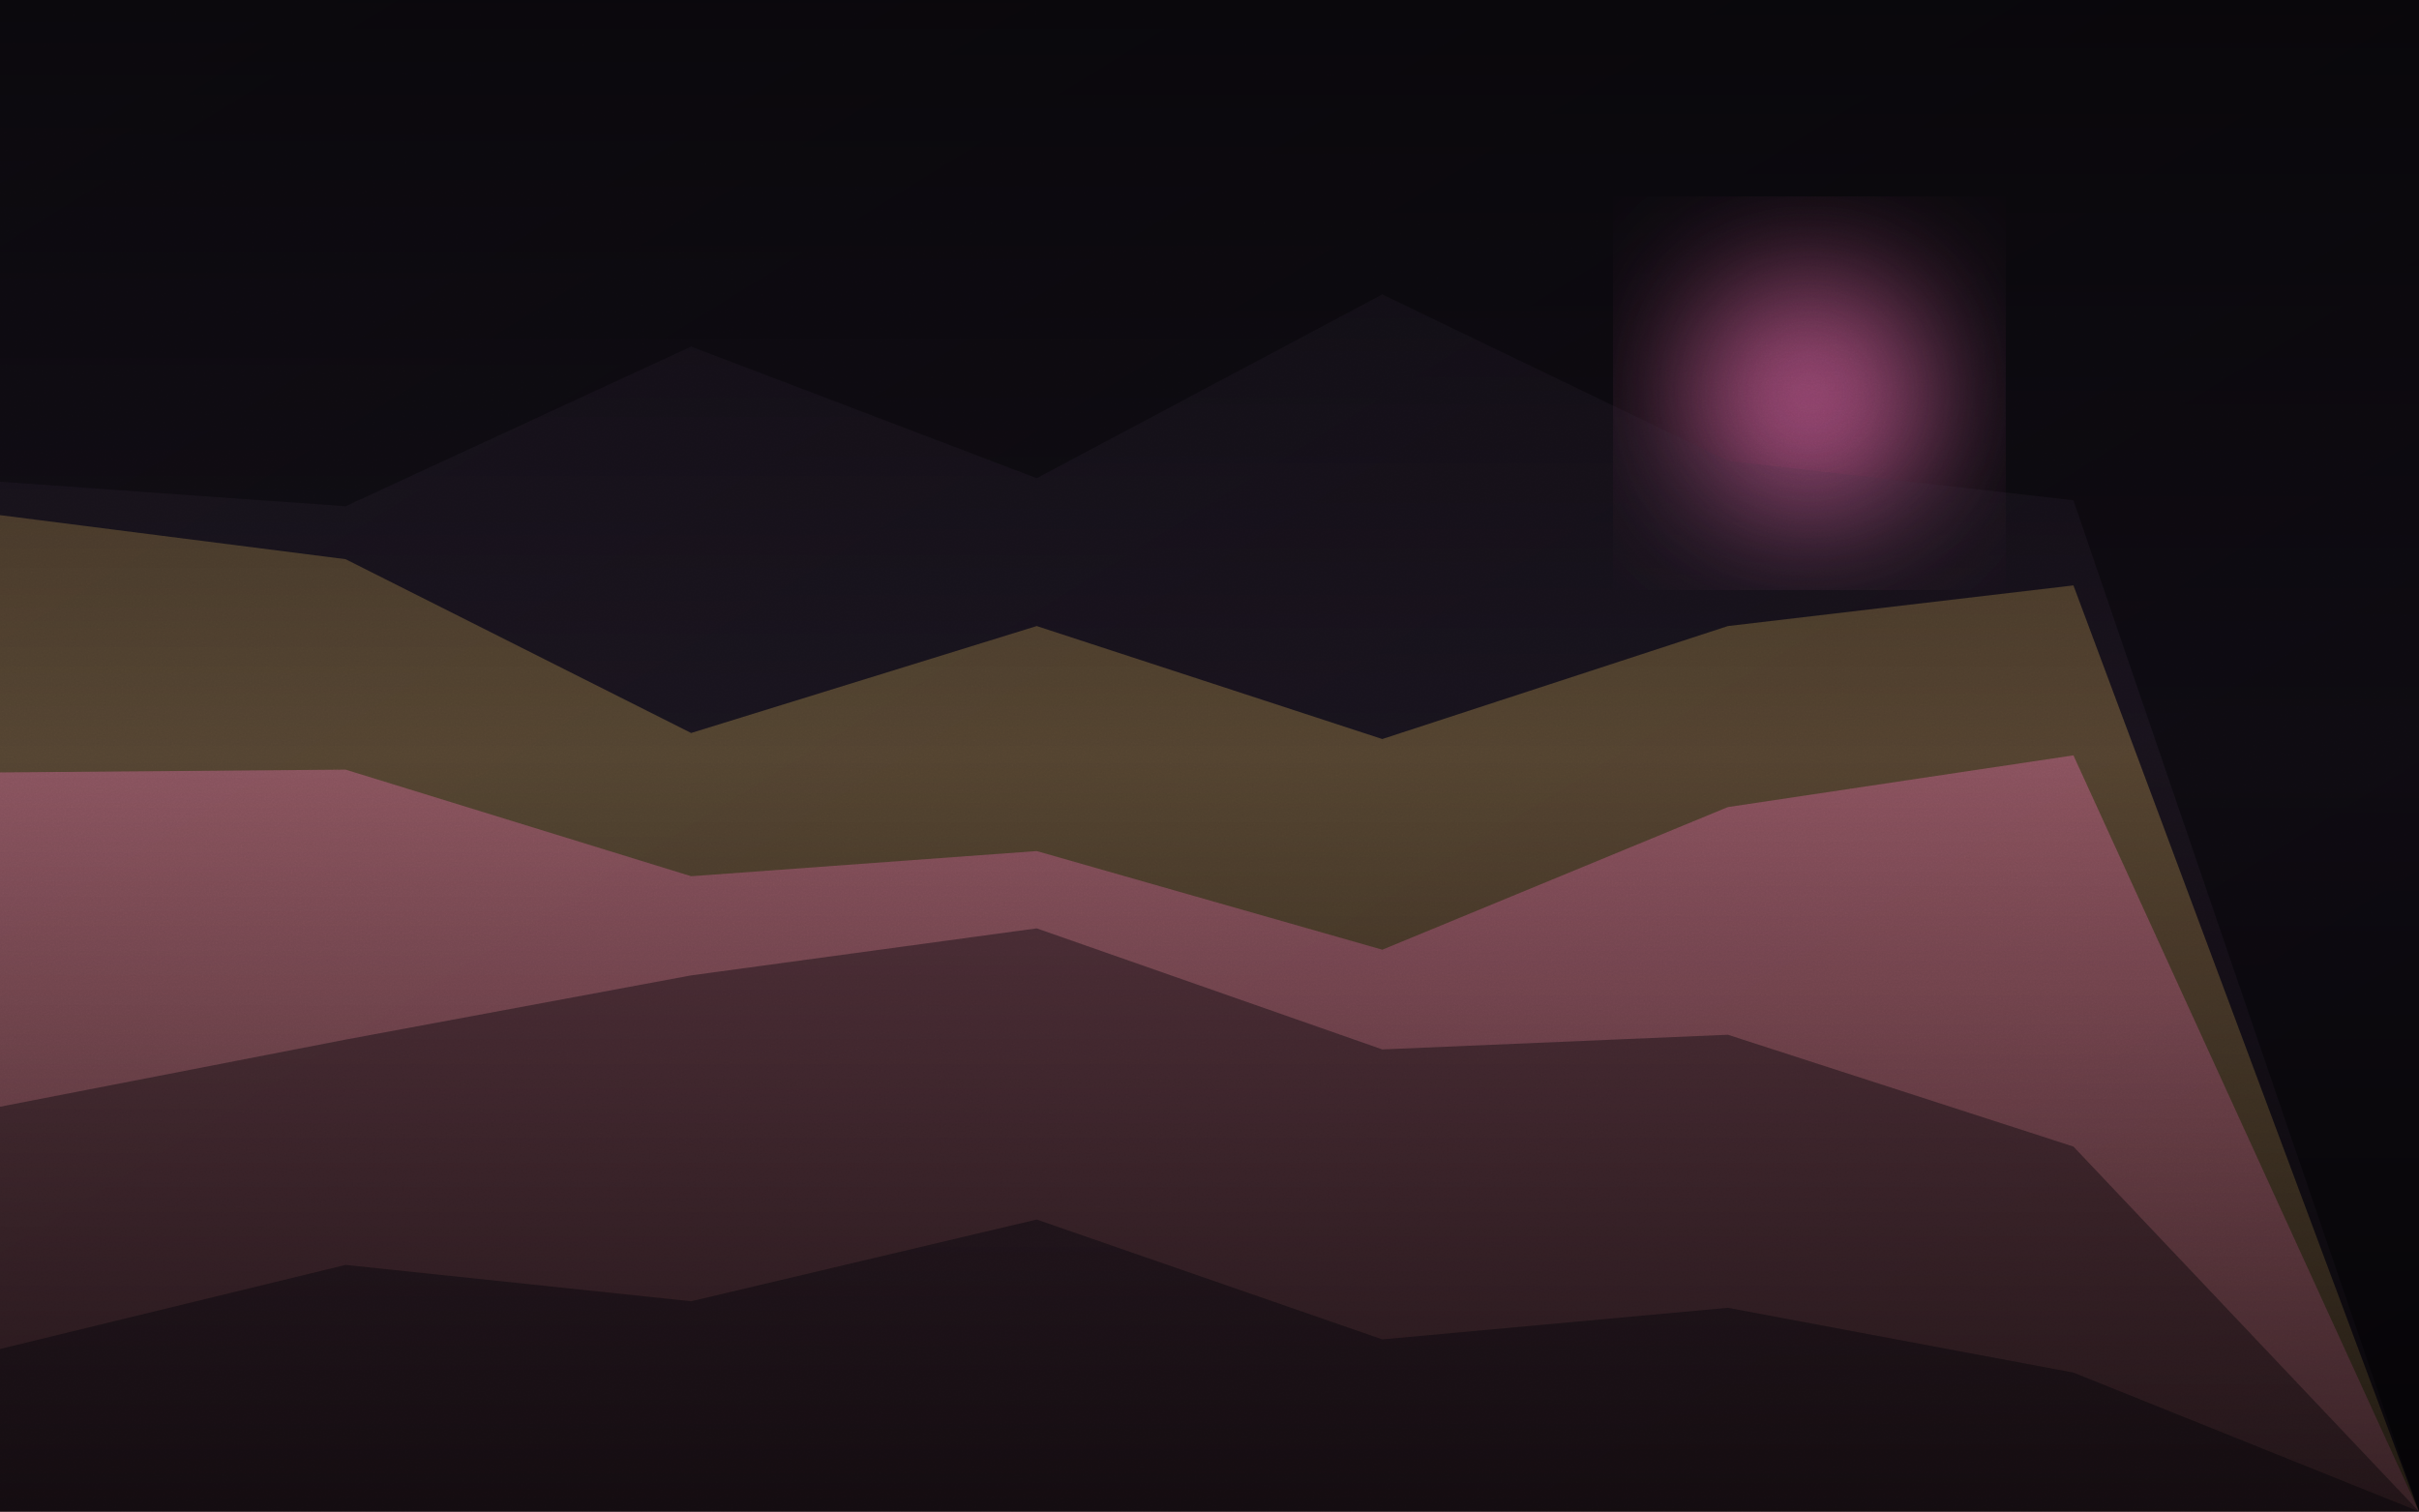
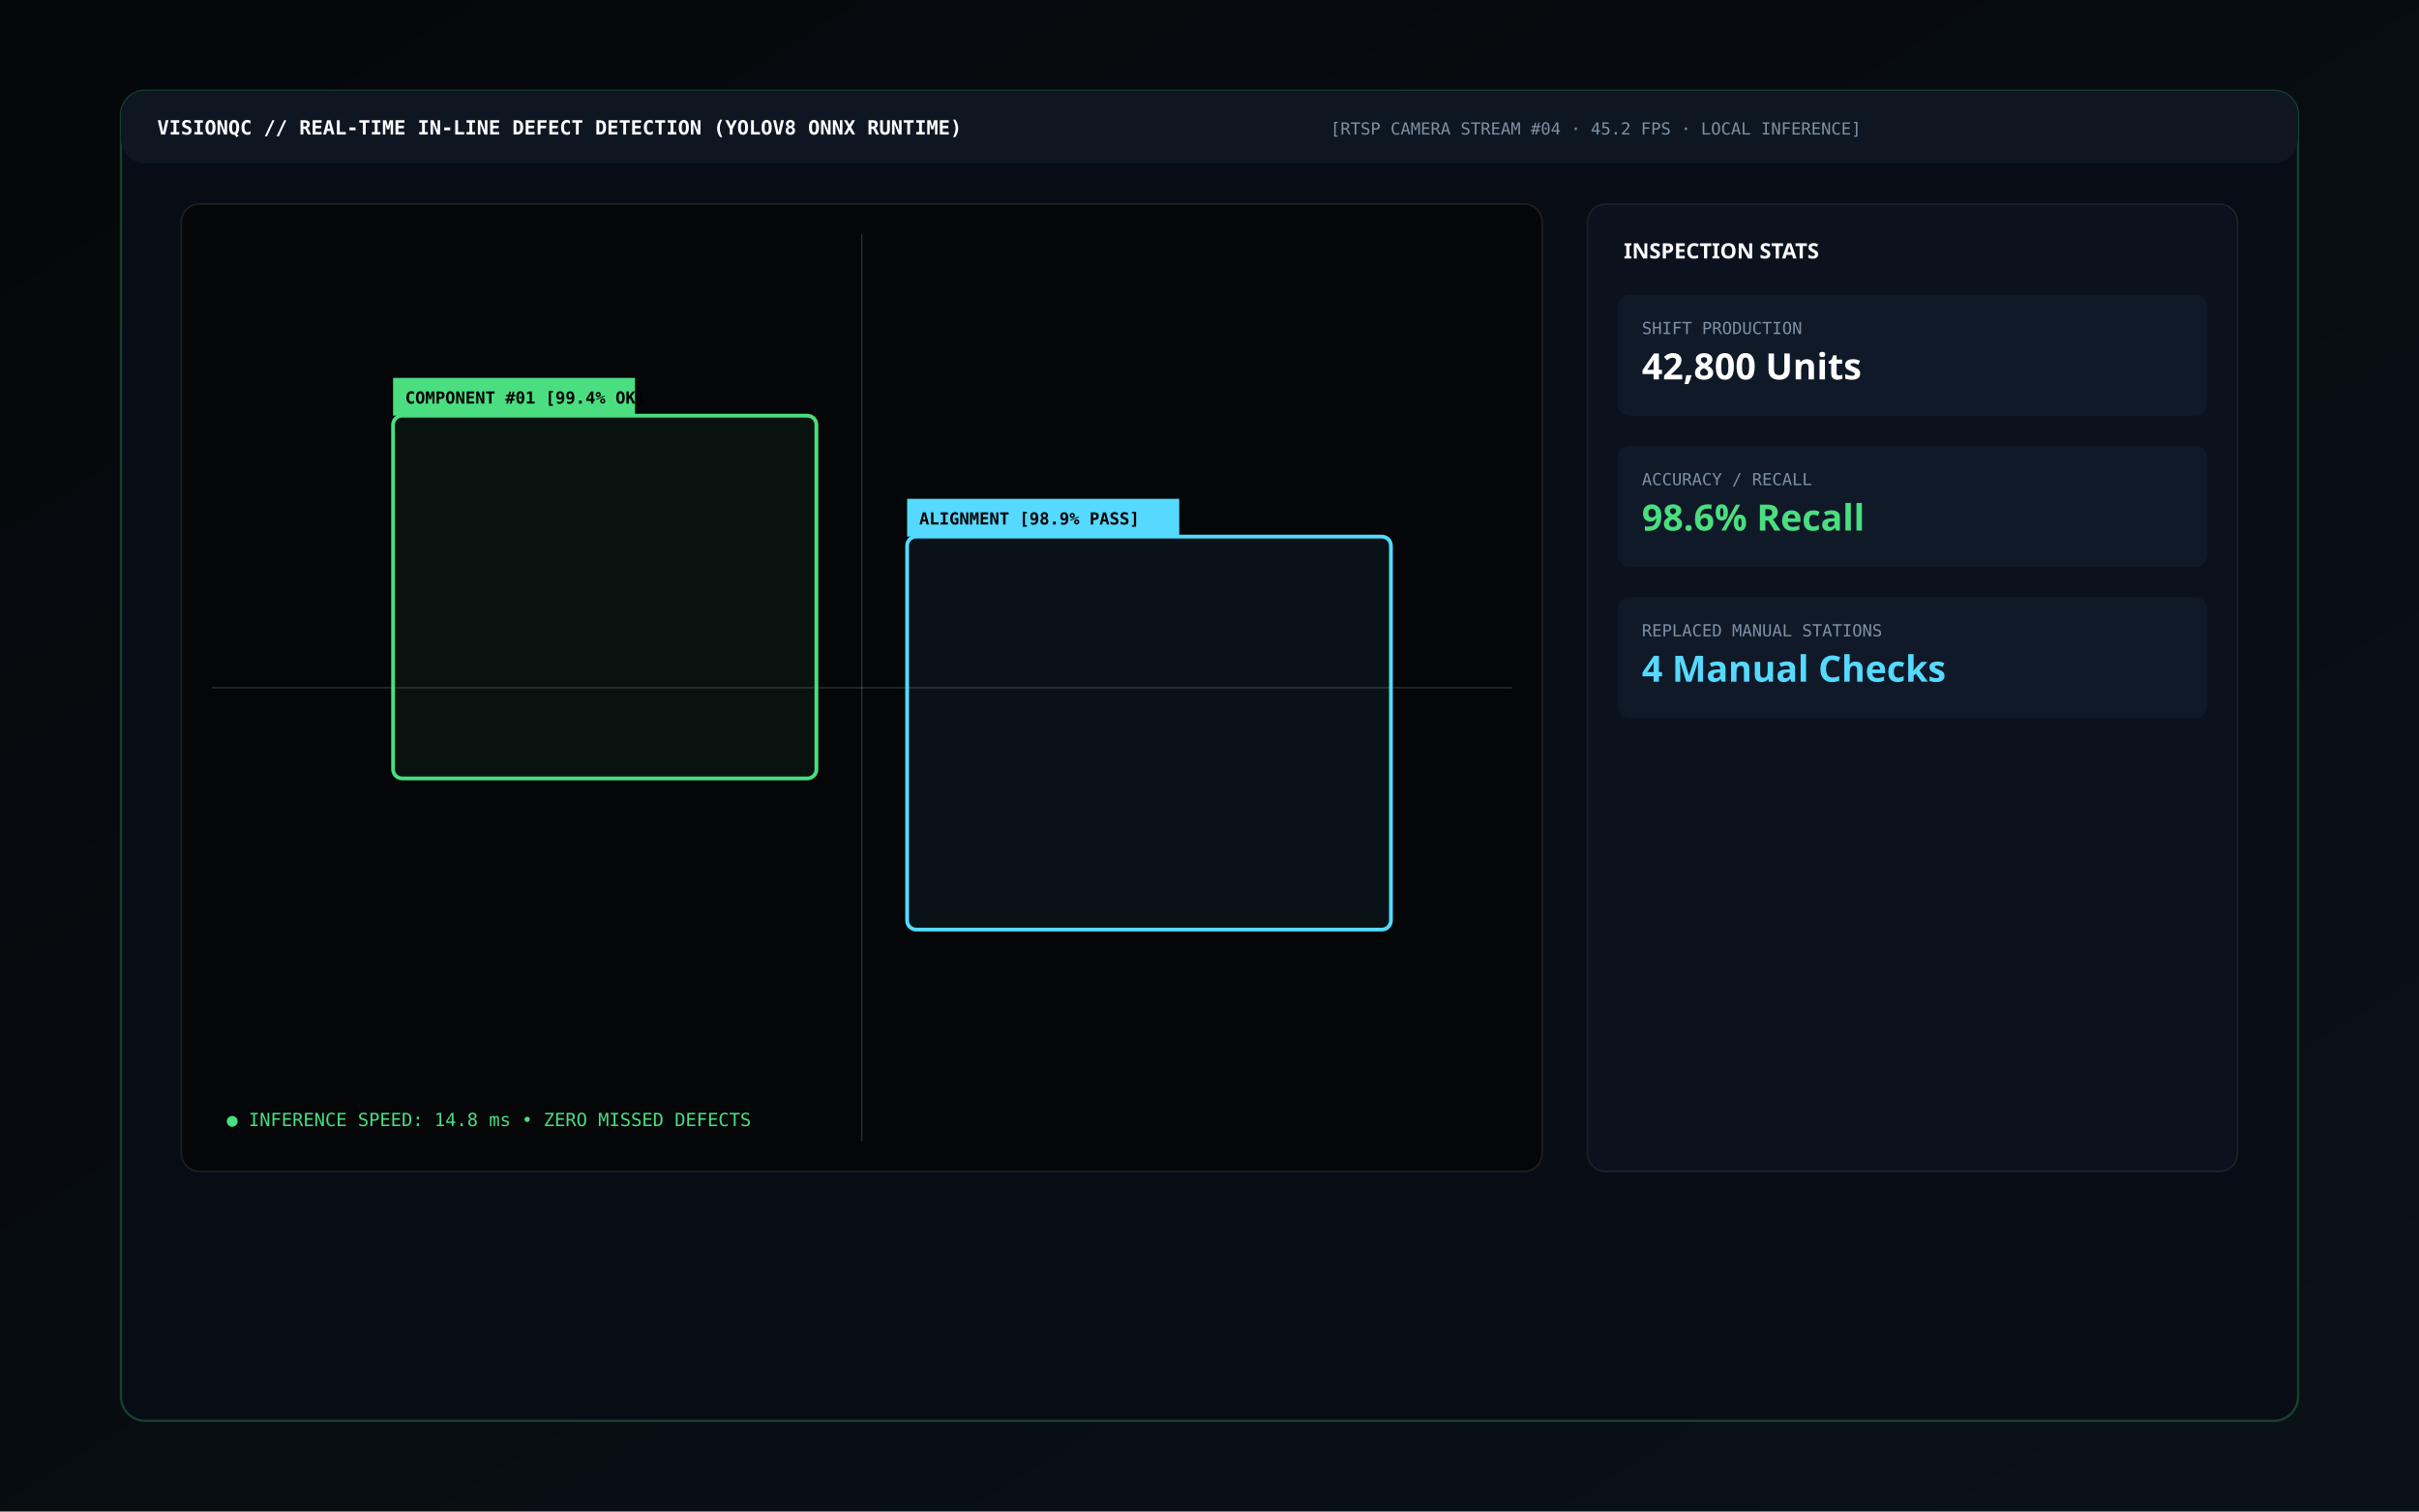
- <svg xmlns="http://www.w3.org/2000/svg" viewBox="0 0 1600 1000" width="1600" height="1000" role="img" aria-label="ai-3 cover">
+ <svg xmlns="http://www.w3.org/2000/svg" viewBox="0 0 1600 1000" width="1600" height="1000">
  <defs>
-     <linearGradient id="bg" x1="0" y1="0" x2="1" y2="1">
-       <stop offset="0" stop-color="#141018" />
-       <stop offset="1" stop-color="#0d0a10" />
-     </linearGradient>
-     <radialGradient id="core">
-       <stop offset="0" stop-color="#ffffff" stop-opacity="0.95" />
-       <stop offset="1" stop-color="#ffd166" stop-opacity="0" />
-     </radialGradient>
-     <filter id="soft" x="-30%" y="-30%" width="160%" height="160%">
-       <feGaussianBlur stdDeviation="45" />
-     </filter>
-     <filter id="grain">
-       <feTurbulence type="fractalNoise" baseFrequency="0.9" numOctaves="3" stitchTiles="stitch" />
-       <feColorMatrix type="saturate" values="0" />
-     </filter>
-     <linearGradient id="vig" x1="0" y1="0" x2="0" y2="1">
-       <stop offset="0" stop-color="#000" stop-opacity="0.45" />
-       <stop offset="0.5" stop-color="#000" stop-opacity="0" />
-       <stop offset="1" stop-color="#000" stop-opacity="0.6" />
+     <linearGradient id="bgAi3" x1="0" y1="0" x2="1" y2="1">
+       <stop offset="0%" stop-color="#05070a" />
+       <stop offset="100%" stop-color="#0a1218" />
    </linearGradient>
  </defs>
-   <rect width="1600" height="1000" fill="url(#bg)" />
-   <circle cx="1196.85" cy="260" r="81.15" fill="#f471b5" opacity="0.85" filter="url(#soft)" />
-   <path d="M0 350 L 0 318.71 L 228.57 334.89 L 457.14 229.26 L 685.71 316.35 L 914.29 194.78 L 1142.86 304.91 L 1371.43 330.98 L 1600 1000 L 0 1000 Z" fill="#4a3b52" opacity="0.16" />
-   <path d="M0 490 L 0 340.81 L 228.57 369.95 L 457.14 484.94 L 685.71 414.19 L 914.29 488.94 L 1142.86 414.2 L 1371.43 387.3 L 1600 1000 L 0 1000 Z" fill="#ffd166" opacity="0.25" />
-   <path d="M0 630 L 0 511.03 L 228.57 509.18 L 457.14 579.7 L 685.71 563.05 L 914.29 628.31 L 1142.86 533.95 L 1371.43 499.73 L 1600 1000 L 0 1000 Z" fill="#f471b5" opacity="0.34" />
-   <path d="M0 770 L 0 732.2 L 228.57 687.79 L 457.14 645.3 L 685.71 614.19 L 914.29 694.28 L 1142.86 684.58 L 1371.43 758.56 L 1600 1000 L 0 1000 Z" fill="#0d0a10" opacity="0.43" />
-   <path d="M0 910 L 0 892.46 L 228.57 836.83 L 457.14 860.88 L 685.71 806.81 L 914.29 886.11 L 1142.86 865.22 L 1371.43 908.07 L 1600 1000 L 0 1000 Z" fill="#141018" opacity="0.52" />
-   <rect width="1600" height="1000" fill="url(#vig)" />
-   <rect width="1600" height="1000" filter="url(#grain)" opacity="0.09" style="mix-blend-mode:overlay" />
+   <rect width="1600" height="1000" fill="url(#bgAi3)" />
+   <g transform="translate(80, 60)">
+     <rect width="1440" height="880" rx="16" fill="#080c14" stroke="rgba(74,222,128,0.25)" stroke-width="1.5" />
+     <rect width="1440" height="48" rx="16" fill="#0e1622" />
+     <text x="24" y="29" font-family="monospace" font-size="13" font-weight="bold" fill="#ffffff">VISIONQC // REAL-TIME IN-LINE DEFECT DETECTION (YOLOV8 ONNX RUNTIME)</text>
+     <text x="800" y="29" font-family="monospace" font-size="11" fill="#7d90a6">[RTSP CAMERA STREAM #04 · 45.2 FPS · LOCAL INFERENCE]</text>
+     <g transform="translate(40, 75)">
+       <rect width="900" height="640" rx="12" fill="#040608" stroke="rgba(255,255,255,0.1)" />
+       <g stroke="rgba(255,255,255,0.15)" stroke-width="1">
+         <line x1="450" y1="20" x2="450" y2="620" />
+         <line x1="20" y1="320" x2="880" y2="320" />
+       </g>
+       <rect x="140" y="140" width="280" height="240" rx="6" fill="rgba(74,222,128,0.06)" stroke="#4ade80" stroke-width="2.5" />
+       <rect x="140" y="115" width="160" height="25" fill="#4ade80" />
+       <text x="148" y="132" font-family="monospace" font-size="11" font-weight="bold" fill="#000000">COMPONENT #01 [99.4% OK]</text>
+       <rect x="480" y="220" width="320" height="260" rx="6" fill="rgba(86,217,254,0.06)" stroke="#56d9fe" stroke-width="2.5" />
+       <rect x="480" y="195" width="180" height="25" fill="#56d9fe" />
+       <text x="488" y="212" font-family="monospace" font-size="11" font-weight="bold" fill="#000000">ALIGNMENT [98.9% PASS]</text>
+       <text x="30" y="610" font-family="monospace" font-size="12" fill="#4ade80">● INFERENCE SPEED: 14.8 ms • ZERO MISSED DEFECTS</text>
+     </g>
+     <g transform="translate(970, 75)">
+       <rect width="430" height="640" rx="12" fill="#0b121e" stroke="rgba(255,255,255,0.08)" />
+       <text x="24" y="36" font-family="sans-serif" font-size="14" font-weight="bold" fill="#ffffff">INSPECTION STATS</text>
+       <g transform="translate(20, 60)">
+         <rect width="390" height="80" rx="8" fill="#101928" />
+         <text x="16" y="26" font-family="monospace" font-size="11" fill="#7d90a6">SHIFT PRODUCTION</text>
+         <text x="16" y="56" font-family="sans-serif" font-size="24" font-weight="bold" fill="#ffffff">42,800 Units</text>
+       </g>
+       <g transform="translate(20, 160)">
+         <rect width="390" height="80" rx="8" fill="#101928" />
+         <text x="16" y="26" font-family="monospace" font-size="11" fill="#7d90a6">ACCURACY / RECALL</text>
+         <text x="16" y="56" font-family="sans-serif" font-size="24" font-weight="bold" fill="#4ade80">98.6% Recall</text>
+       </g>
+       <g transform="translate(20, 260)">
+         <rect width="390" height="80" rx="8" fill="#101928" />
+         <text x="16" y="26" font-family="monospace" font-size="11" fill="#7d90a6">REPLACED MANUAL STATIONS</text>
+         <text x="16" y="56" font-family="sans-serif" font-size="24" font-weight="bold" fill="#56d9fe">4 Manual Checks</text>
+       </g>
+     </g>
+   </g>
</svg>
